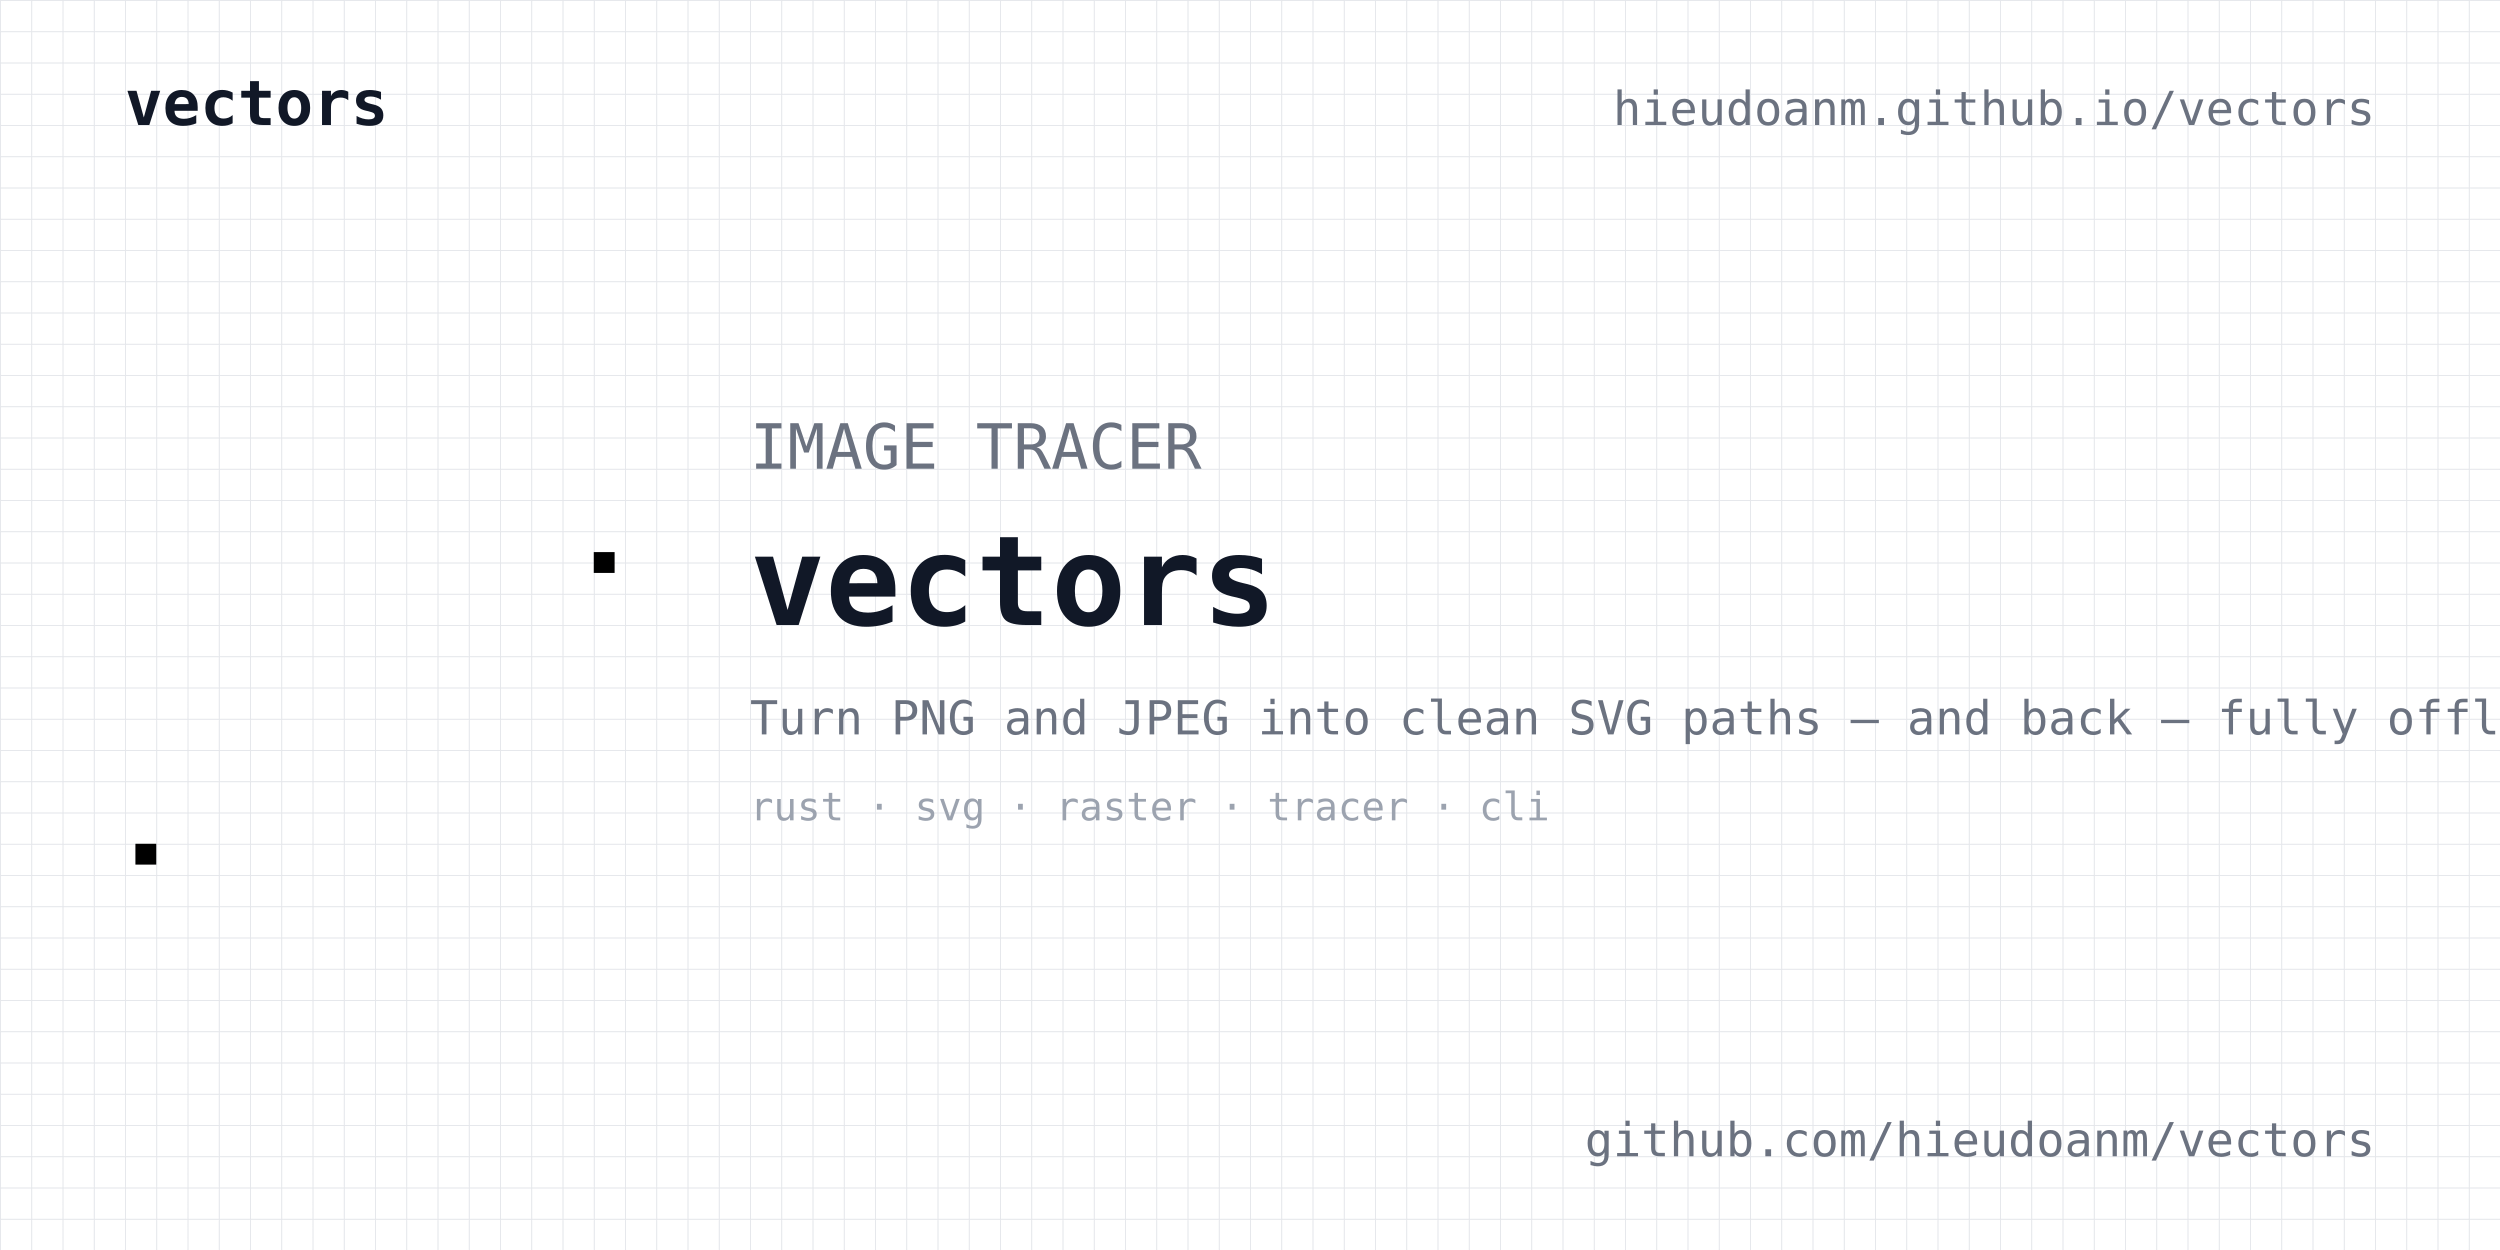
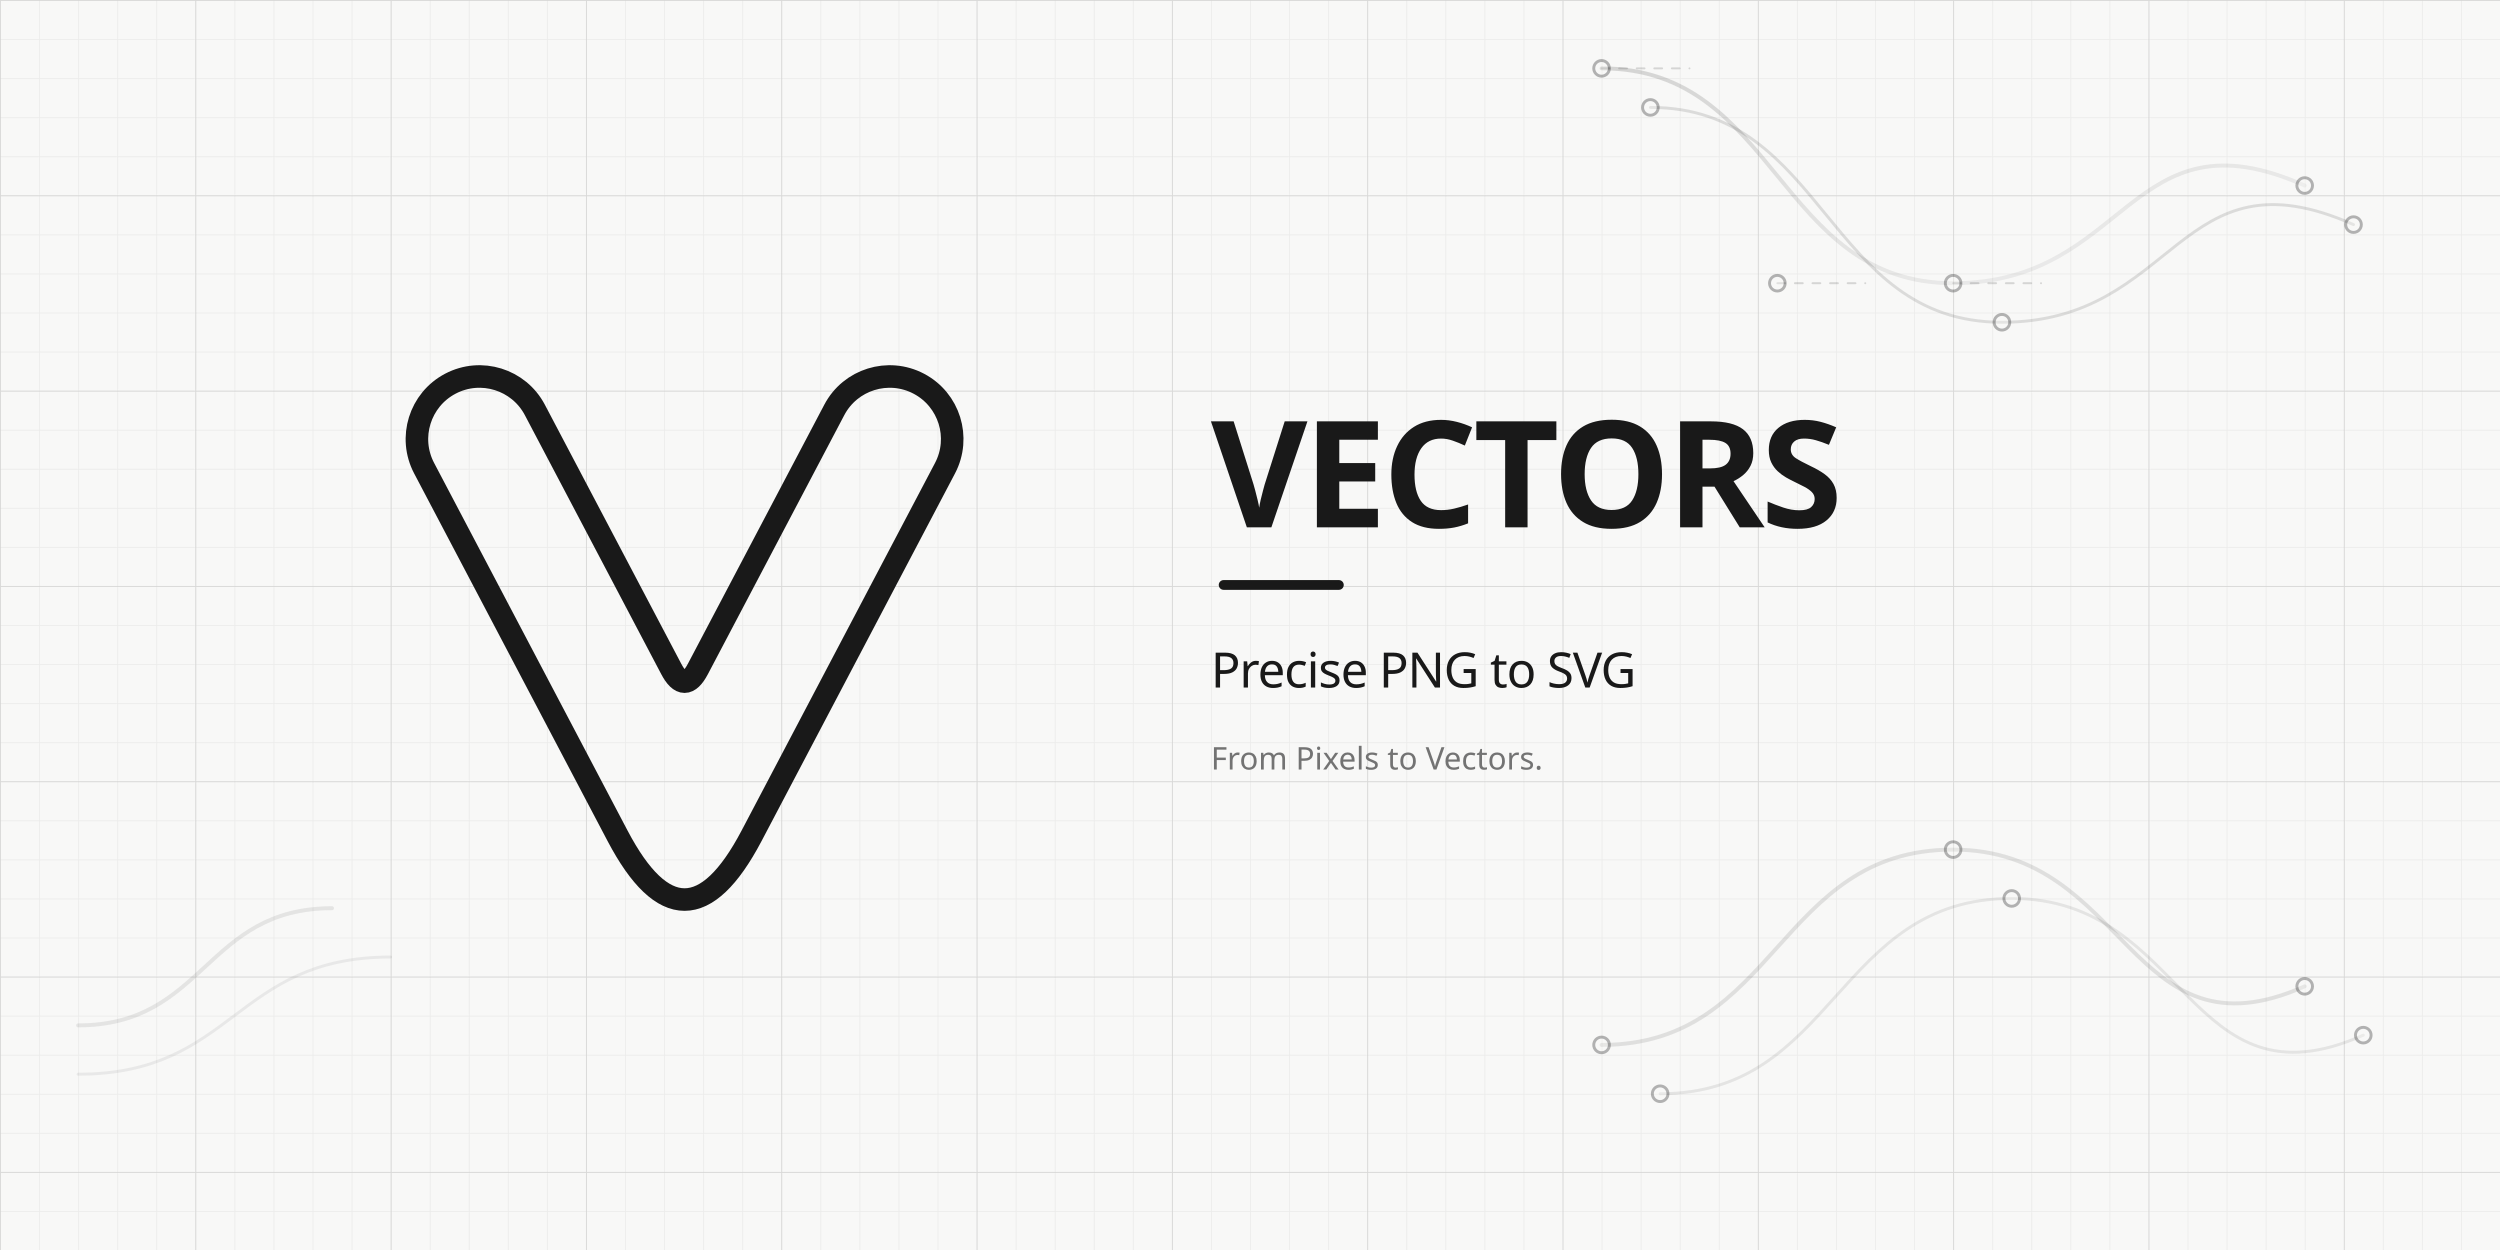
- <svg xmlns="http://www.w3.org/2000/svg" viewBox="0 0 1280 640" width="1280" height="640">
-   <rect width="1280" height="640" fill="#ffffff" />
+ <svg xmlns="http://www.w3.org/2000/svg" width="1280" height="640" viewBox="0 0 1280 640" role="img" aria-labelledby="title desc">
  <defs>
-     <pattern id="grid" width="16" height="16" patternUnits="userSpaceOnUse">
-       <path d="M16 0H0V16" fill="none" stroke="#e5e7eb" stroke-width="1" />
+     <pattern id="small-grid" width="20" height="20" patternUnits="userSpaceOnUse">
+       <path d="M20 0H0V20" fill="none" stroke="#191919" stroke-opacity="0.055" stroke-width="0.8" />
    </pattern>
+     <pattern id="large-grid" width="100" height="100" patternUnits="userSpaceOnUse">
+       <rect width="100" height="100" fill="url(#small-grid)" />
+       <path d="M100 0H0V100" fill="none" stroke="#191919" stroke-opacity="0.09" stroke-width="1" />
+     </pattern>
+     <linearGradient id="curve-fade" x1="0" y1="0" x2="1" y2="1">
+       <stop offset="0%" stop-color="#191919" stop-opacity="0.16" />
+       <stop offset="100%" stop-color="#191919" stop-opacity="0.04" />
+     </linearGradient>
  </defs>
-   <rect width="1280" height="640" fill="url(#grid)" />
-   <text x="64" y="64" font-family="ui-monospace, Menlo, monospace" font-size="32" font-weight="700" fill="#111827">vectors</text>
-   <text x="1216" y="64" text-anchor="end" font-family="ui-monospace, Menlo, monospace" font-size="24" fill="#6b7280">hieudoanm.github.io/vectors</text>
-   <g transform="translate(64 192) scale(0.6667) translate(-64 -64)">
-     <path d="M80 432 C176 72 336 72 432 208" fill="none" />
-     <line x1="80" y1="432" x2="176" y2="72" />
-     <line x1="432" y1="208" x2="336" y2="72" />
-     <rect x="72" y="424" width="16" height="16" />
-     <rect x="424" y="200" width="16" height="16" />
+   <rect width="1280" height="640" fill="#f8f8f7" />
+   <rect width="1280" height="640" fill="url(#large-grid)" />
+   <g fill="none" stroke-linecap="round" stroke-linejoin="round">
+     <path d="M820 35 C910 35 910 145 1000 145 S1090 55 1180 95" stroke="url(#curve-fade)" stroke-width="2" />
+     <path d="M845 55 C935 55 935 165 1025 165 S1115 75 1205 115" stroke="#191919" stroke-opacity="0.13" stroke-width="1.5" />
+     <g stroke="#191919" stroke-opacity="0.16" stroke-width="1" stroke-dasharray="4 5">
+       <path d="M820 35L865 35" />
+       <path d="M910 145L955 145" />
+       <path d="M1000 145L1045 145" />
+     </g>
+     <path d="M820 535 C910 535 910 435 1000 435 S1090 545 1180 505" stroke="#191919" stroke-opacity="0.11" stroke-width="2" />
+     <path d="M850 560 C940 560 940 460 1030 460 S1120 570 1210 530" stroke="#191919" stroke-opacity="0.09" stroke-width="1.5" />
+     <path d="M40 525 C105 525 105 465 170 465" stroke="#191919" stroke-opacity="0.09" stroke-width="2" />
+     <path d="M40 550 C120 550 120 490 200 490" stroke="#191919" stroke-opacity="0.07" stroke-width="1.5" />
  </g>
-   <text x="384" y="240" font-family="ui-monospace, Menlo, monospace" font-size="32" fill="#6b7280">IMAGE TRACER</text>
-   <text x="384" y="320" font-family="ui-monospace, Menlo, monospace" font-size="64" font-weight="700" fill="#111827">vectors</text>
-   <text x="384" y="376" font-family="ui-monospace, Menlo, monospace" font-size="24" fill="#6b7280">Turn PNG and JPEG into clean SVG paths — and back — fully offline.</text>
-   <text x="384" y="420" font-family="ui-monospace, Menlo, monospace" font-size="20" fill="#9ca3af">rust · svg · raster · tracer · cli</text>
-   <text x="1216" y="592" text-anchor="end" font-family="ui-monospace, Menlo, monospace" font-size="24" fill="#6b7280">github.com/hieudoanm/vectors</text>
+   <g fill="#f8f8f7" stroke="#191919" stroke-width="1.5" opacity="0.32">
+     <circle cx="820" cy="35" r="4" />
+     <circle cx="910" cy="145" r="4" />
+     <circle cx="1000" cy="145" r="4" />
+     <circle cx="1180" cy="95" r="4" />
+     <circle cx="845" cy="55" r="4" />
+     <circle cx="1025" cy="165" r="4" />
+     <circle cx="1205" cy="115" r="4" />
+     <circle cx="820" cy="535" r="4" />
+     <circle cx="1000" cy="435" r="4" />
+     <circle cx="1180" cy="505" r="4" />
+     <circle cx="850" cy="560" r="4" />
+     <circle cx="1030" cy="460" r="4" />
+     <circle cx="1210" cy="530" r="4" />
+   </g>
+   <g transform="translate(130 103) scale(1.05)">
+     <path d="         M 83 130.2         A 30.5 30.5 0 0 1 137 101.8         L 203.5 228.1         Q 210 240.5 216.5 228.1         L 283 101.8         A 30.5 30.5 0 0 1 337 130.2         L 242.6 309.6         Q 210 371.5 177.4 309.6         Z       " fill="none" stroke="#191919" stroke-width="11" stroke-linecap="round" stroke-linejoin="round" />
+   </g>
+   <g fill="#191919">
+     <text x="620" y="270" font-family="Comfortaa, 'Trebuchet MS', sans-serif" font-size="76" font-weight="700" letter-spacing="-2">VECTORS</text>
+     <rect x="624" y="297" width="64" height="5" rx="2.5" />
+     <text x="620" y="352" font-family="Comfortaa, 'Trebuchet MS', sans-serif" font-size="25" font-weight="500" letter-spacing="-0.5">Precise PNG to SVG</text>
+     <text x="620" y="394" font-family="Comfortaa, 'Trebuchet MS', sans-serif" font-size="16" font-weight="400" fill="#737373">From Pixels to Vectors.</text>
+   </g>
</svg>
